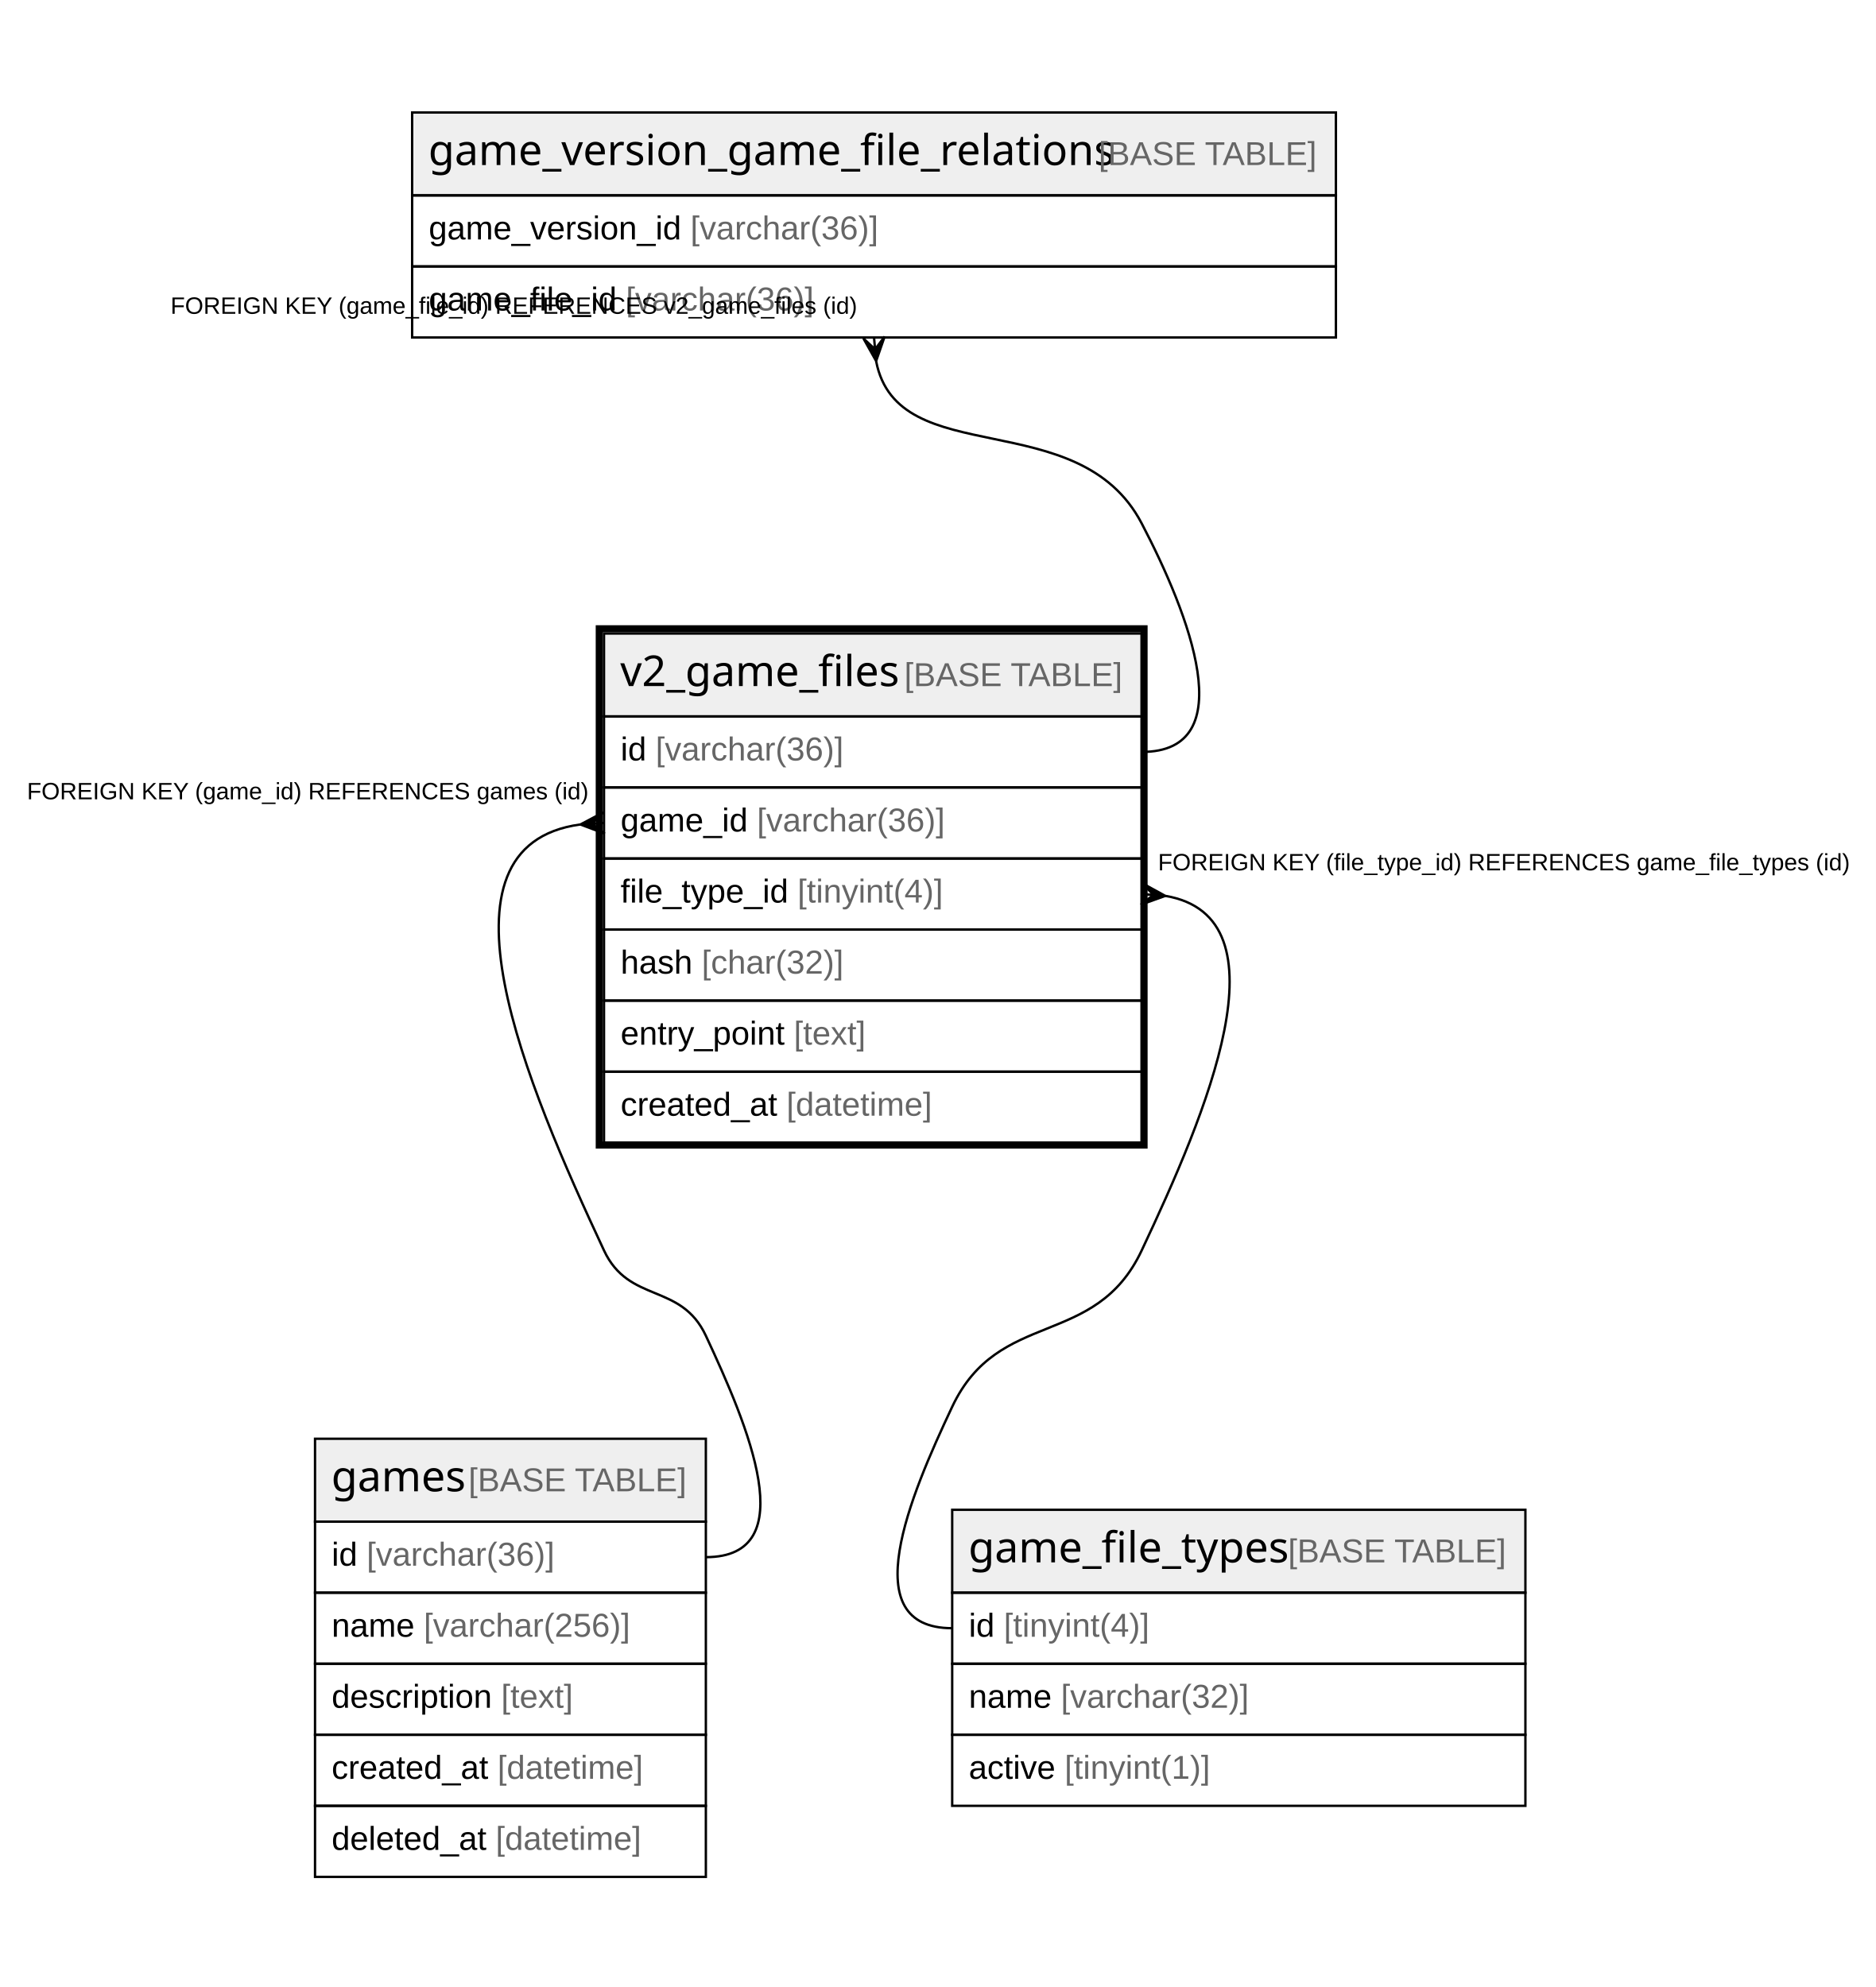
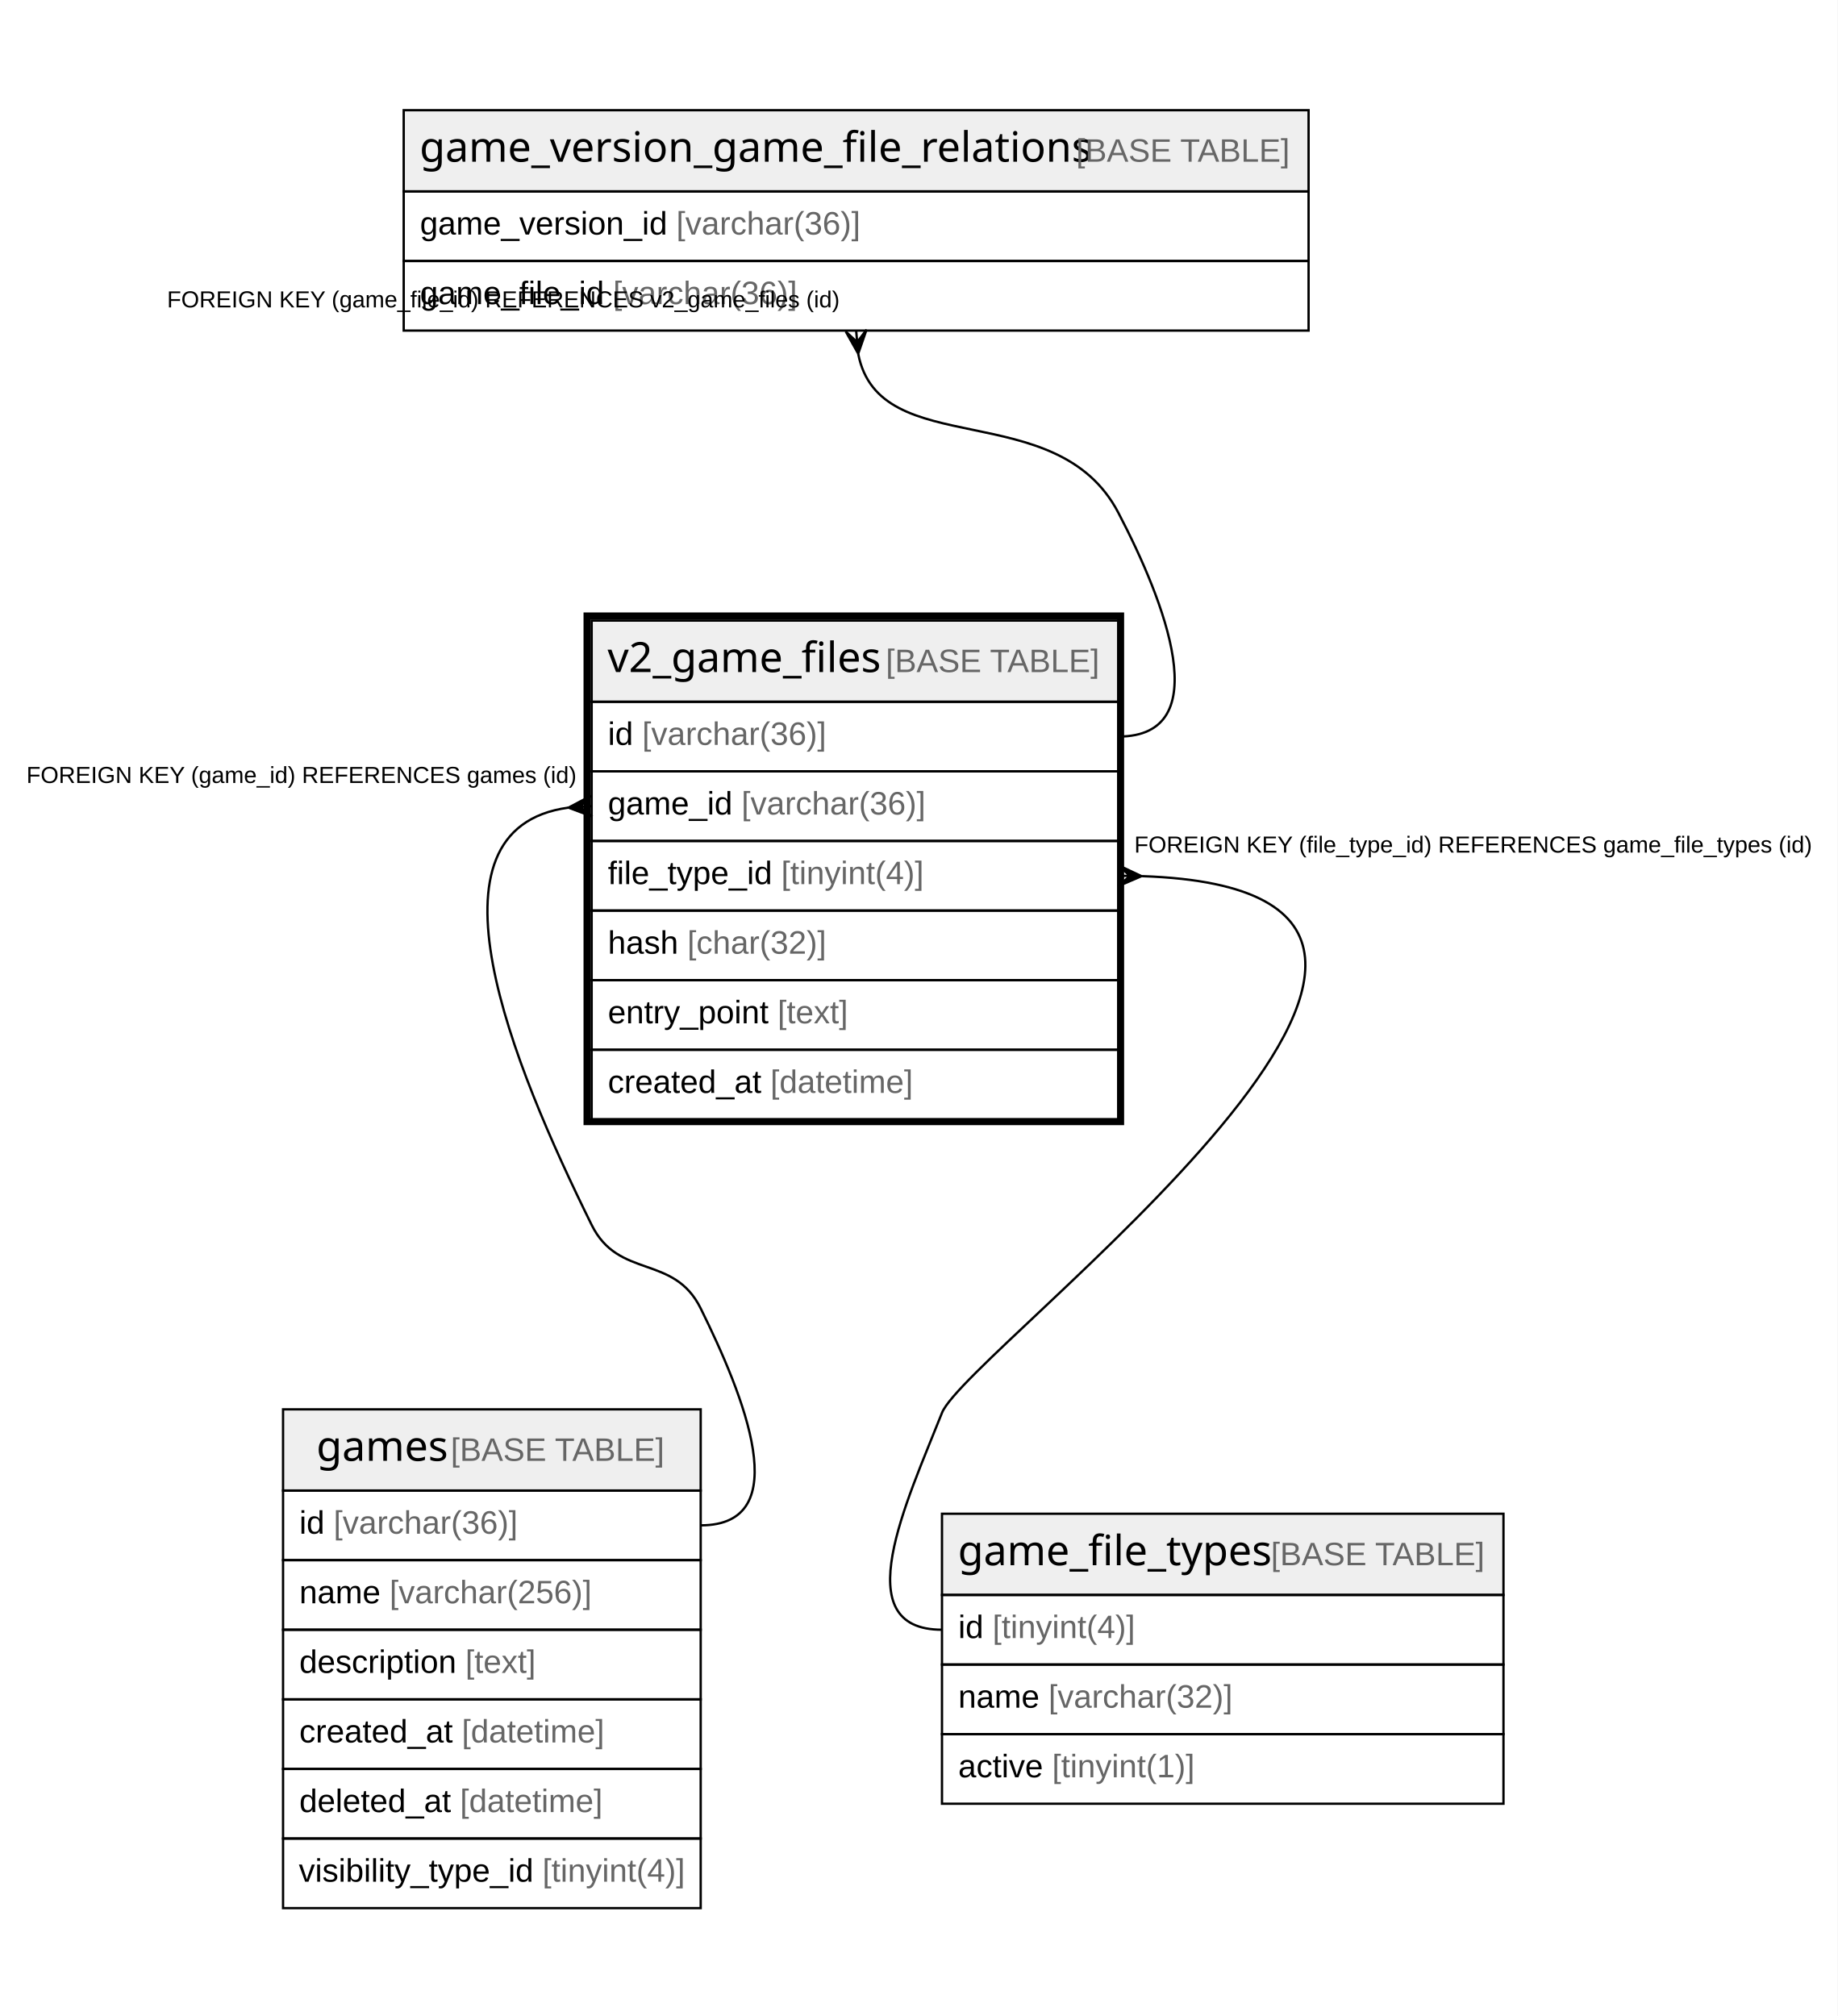
- <svg xmlns="http://www.w3.org/2000/svg" width="792pt" height="839pt" viewBox="0.00 0.00 792.00 839.00">
-   <g id="graph0" class="graph" transform="scale(1 1) rotate(0) translate(4 835)">
-     <polygon fill="#ffffff" stroke="transparent" points="-4,4 -4,-835 788,-835 788,4 -4,4" />
+ <svg xmlns="http://www.w3.org/2000/svg" width="792pt" height="869pt" viewBox="0.00 0.00 792.00 869.00">
+   <g id="graph0" class="graph" transform="scale(1 1) rotate(0) translate(4 865)">
+     <polygon fill="#ffffff" stroke="transparent" points="-4,4 -4,-865 788,-865 788,4 -4,4" />
    <g id="node1" class="node">
-       <polygon fill="#efefef" stroke="transparent" points="251,-532.5 251,-567.5 478,-567.5 478,-532.5 251,-532.5" />
-       <polygon fill="none" stroke="#000000" points="251,-532.5 251,-567.5 478,-567.5 478,-532.5 251,-532.5" />
-       <text text-anchor="start" x="257.86" y="-545.3" font-family="Arial Bold" font-size="18.00" fill="#000000">v2_game_files</text>
-       <text text-anchor="start" x="373.886" y="-545.3" font-family="Arial" font-size="14.00" fill="#000000"> </text>
-       <text text-anchor="start" x="377.777" y="-545.3" font-family="Arial" font-size="14.00" fill="#666666">[BASE TABLE]</text>
+       <polygon fill="#efefef" stroke="transparent" points="251,-562.5 251,-597.5 478,-597.5 478,-562.5 251,-562.5" />
+       <polygon fill="none" stroke="#000000" points="251,-562.5 251,-597.5 478,-597.5 478,-562.5 251,-562.5" />
+       <text text-anchor="start" x="257.86" y="-575.3" font-family="Arial Bold" font-size="18.00" fill="#000000">v2_game_files</text>
+       <text text-anchor="start" x="373.886" y="-575.3" font-family="Arial" font-size="14.00" fill="#000000"> </text>
+       <text text-anchor="start" x="377.777" y="-575.3" font-family="Arial" font-size="14.00" fill="#666666">[BASE TABLE]</text>
+       <polygon fill="none" stroke="#000000" points="251,-532.5 251,-562.5 478,-562.5 478,-532.5 251,-532.5" />
+       <text text-anchor="start" x="258" y="-543.9" font-family="Arial" font-size="14.00" fill="#000000">id </text>
+       <text text-anchor="start" x="272.78" y="-543.9" font-family="Arial" font-size="14.00" fill="#666666">[varchar(36)]</text>
      <polygon fill="none" stroke="#000000" points="251,-502.5 251,-532.5 478,-532.5 478,-502.5 251,-502.5" />
-       <text text-anchor="start" x="258" y="-513.9" font-family="Arial" font-size="14.00" fill="#000000">id </text>
-       <text text-anchor="start" x="272.78" y="-513.9" font-family="Arial" font-size="14.00" fill="#666666">[varchar(36)]</text>
+       <text text-anchor="start" x="258" y="-513.9" font-family="Arial" font-size="14.00" fill="#000000">game_id </text>
+       <text text-anchor="start" x="315.571" y="-513.9" font-family="Arial" font-size="14.00" fill="#666666">[varchar(36)]</text>
      <polygon fill="none" stroke="#000000" points="251,-472.5 251,-502.5 478,-502.5 478,-472.5 251,-472.5" />
-       <text text-anchor="start" x="258" y="-483.9" font-family="Arial" font-size="14.00" fill="#000000">game_id </text>
-       <text text-anchor="start" x="315.571" y="-483.9" font-family="Arial" font-size="14.00" fill="#666666">[varchar(36)]</text>
+       <text text-anchor="start" x="258" y="-483.9" font-family="Arial" font-size="14.00" fill="#000000">file_type_id </text>
+       <text text-anchor="start" x="332.687" y="-483.9" font-family="Arial" font-size="14.00" fill="#666666">[tinyint(4)]</text>
      <polygon fill="none" stroke="#000000" points="251,-442.5 251,-472.5 478,-472.5 478,-442.5 251,-442.5" />
-       <text text-anchor="start" x="258" y="-453.9" font-family="Arial" font-size="14.00" fill="#000000">file_type_id </text>
-       <text text-anchor="start" x="332.687" y="-453.9" font-family="Arial" font-size="14.00" fill="#666666">[tinyint(4)]</text>
+       <text text-anchor="start" x="258" y="-453.9" font-family="Arial" font-size="14.00" fill="#000000">hash </text>
+       <text text-anchor="start" x="292.238" y="-453.9" font-family="Arial" font-size="14.00" fill="#666666">[char(32)]</text>
      <polygon fill="none" stroke="#000000" points="251,-412.5 251,-442.5 478,-442.5 478,-412.5 251,-412.5" />
-       <text text-anchor="start" x="258" y="-423.9" font-family="Arial" font-size="14.00" fill="#000000">hash </text>
-       <text text-anchor="start" x="292.238" y="-423.9" font-family="Arial" font-size="14.00" fill="#666666">[char(32)]</text>
+       <text text-anchor="start" x="258" y="-423.9" font-family="Arial" font-size="14.00" fill="#000000">entry_point </text>
+       <text text-anchor="start" x="331.135" y="-423.9" font-family="Arial" font-size="14.00" fill="#666666">[text]</text>
      <polygon fill="none" stroke="#000000" points="251,-382.5 251,-412.5 478,-412.5 478,-382.5 251,-382.5" />
-       <text text-anchor="start" x="258" y="-393.9" font-family="Arial" font-size="14.00" fill="#000000">entry_point </text>
-       <text text-anchor="start" x="331.135" y="-393.9" font-family="Arial" font-size="14.00" fill="#666666">[text]</text>
-       <polygon fill="none" stroke="#000000" points="251,-352.5 251,-382.5 478,-382.5 478,-352.5 251,-352.5" />
-       <text text-anchor="start" x="258" y="-363.9" font-family="Arial" font-size="14.00" fill="#000000">created_at </text>
-       <text text-anchor="start" x="328.028" y="-363.9" font-family="Arial" font-size="14.00" fill="#666666">[datetime]</text>
-       <polygon fill="none" stroke="#000000" stroke-width="3" points="249,-351.5 249,-569.5 479,-569.5 479,-351.5 249,-351.5" />
+       <text text-anchor="start" x="258" y="-393.9" font-family="Arial" font-size="14.00" fill="#000000">created_at </text>
+       <text text-anchor="start" x="328.028" y="-393.9" font-family="Arial" font-size="14.00" fill="#666666">[datetime]</text>
+       <polygon fill="none" stroke="#000000" stroke-width="3" points="249,-381.5 249,-599.5 479,-599.5 479,-381.5 249,-381.5" />
    </g>
    <g id="node3" class="node">
-       <polygon fill="#efefef" stroke="transparent" points="129,-192.5 129,-227.5 294,-227.5 294,-192.5 129,-192.5" />
-       <polygon fill="none" stroke="#000000" points="129,-192.5 129,-227.5 294,-227.5 294,-192.5 129,-192.5" />
-       <text text-anchor="start" x="135.868" y="-205.3" font-family="Arial Bold" font-size="18.00" fill="#000000">games</text>
-       <text text-anchor="start" x="189.879" y="-205.3" font-family="Arial" font-size="14.00" fill="#000000"> </text>
-       <text text-anchor="start" x="193.769" y="-205.3" font-family="Arial" font-size="14.00" fill="#666666">[BASE TABLE]</text>
-       <polygon fill="none" stroke="#000000" points="129,-162.5 129,-192.5 294,-192.5 294,-162.5 129,-162.5" />
-       <text text-anchor="start" x="136" y="-173.9" font-family="Arial" font-size="14.00" fill="#000000">id </text>
-       <text text-anchor="start" x="150.78" y="-173.9" font-family="Arial" font-size="14.00" fill="#666666">[varchar(36)]</text>
-       <polygon fill="none" stroke="#000000" points="129,-132.5 129,-162.5 294,-162.5 294,-132.5 129,-132.5" />
-       <text text-anchor="start" x="136" y="-143.9" font-family="Arial" font-size="14.00" fill="#000000">name </text>
-       <text text-anchor="start" x="174.899" y="-143.9" font-family="Arial" font-size="14.00" fill="#666666">[varchar(256)]</text>
-       <polygon fill="none" stroke="#000000" points="129,-102.5 129,-132.5 294,-132.5 294,-102.5 129,-102.5" />
-       <text text-anchor="start" x="136" y="-113.9" font-family="Arial" font-size="14.00" fill="#000000">description </text>
-       <text text-anchor="start" x="207.568" y="-113.9" font-family="Arial" font-size="14.00" fill="#666666">[text]</text>
-       <polygon fill="none" stroke="#000000" points="129,-72.5 129,-102.5 294,-102.5 294,-72.5 129,-72.5" />
-       <text text-anchor="start" x="136" y="-83.9" font-family="Arial" font-size="14.00" fill="#000000">created_at </text>
-       <text text-anchor="start" x="206.028" y="-83.9" font-family="Arial" font-size="14.00" fill="#666666">[datetime]</text>
-       <polygon fill="none" stroke="#000000" points="129,-42.5 129,-72.5 294,-72.5 294,-42.5 129,-42.5" />
-       <text text-anchor="start" x="136" y="-53.9" font-family="Arial" font-size="14.00" fill="#000000">deleted_at </text>
-       <text text-anchor="start" x="205.257" y="-53.9" font-family="Arial" font-size="14.00" fill="#666666">[datetime]</text>
+       <polygon fill="#efefef" stroke="transparent" points="118,-222.5 118,-257.5 298,-257.5 298,-222.5 118,-222.5" />
+       <polygon fill="none" stroke="#000000" points="118,-222.5 118,-257.5 298,-257.5 298,-222.5 118,-222.5" />
+       <text text-anchor="start" x="132.368" y="-235.3" font-family="Arial Bold" font-size="18.00" fill="#000000">games</text>
+       <text text-anchor="start" x="186.379" y="-235.3" font-family="Arial" font-size="14.00" fill="#000000"> </text>
+       <text text-anchor="start" x="190.269" y="-235.3" font-family="Arial" font-size="14.00" fill="#666666">[BASE TABLE]</text>
+       <polygon fill="none" stroke="#000000" points="118,-192.5 118,-222.5 298,-222.5 298,-192.5 118,-192.5" />
+       <text text-anchor="start" x="125" y="-203.9" font-family="Arial" font-size="14.00" fill="#000000">id </text>
+       <text text-anchor="start" x="139.78" y="-203.9" font-family="Arial" font-size="14.00" fill="#666666">[varchar(36)]</text>
+       <polygon fill="none" stroke="#000000" points="118,-162.5 118,-192.5 298,-192.5 298,-162.5 118,-162.5" />
+       <text text-anchor="start" x="125" y="-173.9" font-family="Arial" font-size="14.00" fill="#000000">name </text>
+       <text text-anchor="start" x="163.899" y="-173.9" font-family="Arial" font-size="14.00" fill="#666666">[varchar(256)]</text>
+       <polygon fill="none" stroke="#000000" points="118,-132.5 118,-162.5 298,-162.5 298,-132.5 118,-132.5" />
+       <text text-anchor="start" x="125" y="-143.9" font-family="Arial" font-size="14.00" fill="#000000">description </text>
+       <text text-anchor="start" x="196.568" y="-143.9" font-family="Arial" font-size="14.00" fill="#666666">[text]</text>
+       <polygon fill="none" stroke="#000000" points="118,-102.5 118,-132.5 298,-132.5 298,-102.5 118,-102.5" />
+       <text text-anchor="start" x="125" y="-113.9" font-family="Arial" font-size="14.00" fill="#000000">created_at </text>
+       <text text-anchor="start" x="195.028" y="-113.9" font-family="Arial" font-size="14.00" fill="#666666">[datetime]</text>
+       <polygon fill="none" stroke="#000000" points="118,-72.5 118,-102.5 298,-102.5 298,-72.5 118,-72.5" />
+       <text text-anchor="start" x="125" y="-83.9" font-family="Arial" font-size="14.00" fill="#000000">deleted_at </text>
+       <text text-anchor="start" x="194.257" y="-83.9" font-family="Arial" font-size="14.00" fill="#666666">[datetime]</text>
+       <polygon fill="none" stroke="#000000" points="118,-42.5 118,-72.5 298,-72.5 298,-42.5 118,-42.5" />
+       <text text-anchor="start" x="124.774" y="-53.9" font-family="Arial" font-size="14.00" fill="#000000">visibility_type_id </text>
+       <text text-anchor="start" x="229.781" y="-53.9" font-family="Arial" font-size="14.00" fill="#666666">[tinyint(4)]</text>
    </g>
    <g id="edge2" class="edge">
-       <path fill="none" stroke="#000000" d="M240.942,-486.86C174.911,-477.885 218.581,-376.422 251,-307 261.546,-284.416 283.454,-293.584 294,-271 311.583,-233.348 335.556,-177.5 294,-177.5" />
-       <polygon fill="#000000" stroke="#000000" points="241.02,-486.865 250.714,-491.991 246.01,-487.183 251,-487.5 251,-487.5 251,-487.5 246.01,-487.183 251.286,-483.009 241.02,-486.865 241.02,-486.865" />
-       <text text-anchor="start" x="7.386" y="-497.5" font-family="Arial" font-size="10.00" fill="#000000">FOREIGN KEY (game_id) REFERENCES games (id)</text>
+       <path fill="none" stroke="#000000" d="M240.933,-516.856C174.776,-507.82 217.083,-405.702 251,-337 262.648,-313.406 286.352,-324.594 298,-301 316.396,-263.738 339.556,-207.5 298,-207.5" />
+       <polygon fill="#000000" stroke="#000000" points="241.02,-516.861 250.713,-521.991 246.01,-517.181 251,-517.5 251,-517.5 251,-517.5 246.01,-517.181 251.287,-513.009 241.02,-516.861 241.02,-516.861" />
+       <text text-anchor="start" x="7.386" y="-527.5" font-family="Arial" font-size="10.00" fill="#000000">FOREIGN KEY (game_id) REFERENCES games (id)</text>
    </g>
    <g id="node4" class="node">
-       <polygon fill="#efefef" stroke="transparent" points="398,-162.5 398,-197.5 640,-197.5 640,-162.5 398,-162.5" />
-       <polygon fill="none" stroke="#000000" points="398,-162.5 398,-197.5 640,-197.5 640,-162.5 398,-162.5" />
-       <text text-anchor="start" x="404.856" y="-175.3" font-family="Arial Bold" font-size="18.00" fill="#000000">game_file_types</text>
-       <text text-anchor="start" x="535.89" y="-175.3" font-family="Arial" font-size="14.00" fill="#000000"> </text>
-       <text text-anchor="start" x="539.781" y="-175.3" font-family="Arial" font-size="14.00" fill="#666666">[BASE TABLE]</text>
-       <polygon fill="none" stroke="#000000" points="398,-132.5 398,-162.5 640,-162.5 640,-132.5 398,-132.5" />
-       <text text-anchor="start" x="405" y="-143.9" font-family="Arial" font-size="14.00" fill="#000000">id </text>
-       <text text-anchor="start" x="419.78" y="-143.9" font-family="Arial" font-size="14.00" fill="#666666">[tinyint(4)]</text>
-       <polygon fill="none" stroke="#000000" points="398,-102.5 398,-132.5 640,-132.5 640,-102.5 398,-102.5" />
-       <text text-anchor="start" x="405" y="-113.9" font-family="Arial" font-size="14.00" fill="#000000">name </text>
-       <text text-anchor="start" x="443.899" y="-113.9" font-family="Arial" font-size="14.00" fill="#666666">[varchar(32)]</text>
-       <polygon fill="none" stroke="#000000" points="398,-72.5 398,-102.5 640,-102.5 640,-72.5 398,-72.5" />
-       <text text-anchor="start" x="405" y="-83.9" font-family="Arial" font-size="14.00" fill="#000000">active </text>
-       <text text-anchor="start" x="445.453" y="-83.9" font-family="Arial" font-size="14.00" fill="#666666">[tinyint(1)]</text>
+       <polygon fill="#efefef" stroke="transparent" points="402,-177.5 402,-212.5 644,-212.5 644,-177.5 402,-177.5" />
+       <polygon fill="none" stroke="#000000" points="402,-177.5 402,-212.5 644,-212.5 644,-177.5 402,-177.5" />
+       <text text-anchor="start" x="408.856" y="-190.3" font-family="Arial Bold" font-size="18.00" fill="#000000">game_file_types</text>
+       <text text-anchor="start" x="539.89" y="-190.3" font-family="Arial" font-size="14.00" fill="#000000"> </text>
+       <text text-anchor="start" x="543.781" y="-190.3" font-family="Arial" font-size="14.00" fill="#666666">[BASE TABLE]</text>
+       <polygon fill="none" stroke="#000000" points="402,-147.5 402,-177.5 644,-177.5 644,-147.5 402,-147.5" />
+       <text text-anchor="start" x="409" y="-158.9" font-family="Arial" font-size="14.00" fill="#000000">id </text>
+       <text text-anchor="start" x="423.78" y="-158.9" font-family="Arial" font-size="14.00" fill="#666666">[tinyint(4)]</text>
+       <polygon fill="none" stroke="#000000" points="402,-117.5 402,-147.5 644,-147.5 644,-117.5 402,-117.5" />
+       <text text-anchor="start" x="409" y="-128.9" font-family="Arial" font-size="14.00" fill="#000000">name </text>
+       <text text-anchor="start" x="447.899" y="-128.9" font-family="Arial" font-size="14.00" fill="#666666">[varchar(32)]</text>
+       <polygon fill="none" stroke="#000000" points="402,-87.5 402,-117.5 644,-117.5 644,-87.5 402,-87.5" />
+       <text text-anchor="start" x="409" y="-98.9" font-family="Arial" font-size="14.00" fill="#000000">active </text>
+       <text text-anchor="start" x="449.453" y="-98.9" font-family="Arial" font-size="14.00" fill="#666666">[tinyint(1)]</text>
    </g>
    <g id="edge3" class="edge">
-       <path fill="none" stroke="#000000" d="M488.048,-456.712C540.722,-447.745 504.961,-364.195 478,-307 458.346,-265.306 417.654,-282.694 398,-241 380.281,-203.411 356.444,-147.5 398,-147.5" />
-       <polygon fill="#000000" stroke="#000000" points="487.969,-456.718 477.648,-453.014 482.985,-457.109 478,-457.5 478,-457.5 478,-457.5 482.985,-457.109 478.352,-461.986 487.969,-456.718 487.969,-456.718" />
-       <text text-anchor="start" x="484.877" y="-467.5" font-family="Arial" font-size="10.00" fill="#000000">FOREIGN KEY (file_type_id) REFERENCES game_file_types (id)</text>
+       <path fill="none" stroke="#000000" d="M488.264,-487.333C683,-480.783 412.798,-283.289 402,-256 386.711,-217.359 360.444,-162.5 402,-162.5" />
+       <polygon fill="#000000" stroke="#000000" points="487.999,-487.337 477.927,-483.001 482.999,-487.419 478,-487.5 478,-487.5 478,-487.5 482.999,-487.419 478.073,-491.999 487.999,-487.337 487.999,-487.337" />
+       <text text-anchor="start" x="484.877" y="-497.5" font-family="Arial" font-size="10.00" fill="#000000">FOREIGN KEY (file_type_id) REFERENCES game_file_types (id)</text>
    </g>
    <g id="node2" class="node">
-       <polygon fill="#efefef" stroke="transparent" points="170,-752.5 170,-787.5 560,-787.5 560,-752.5 170,-752.5" />
-       <polygon fill="none" stroke="#000000" points="170,-752.5 170,-787.5 560,-787.5 560,-752.5 170,-752.5" />
-       <text text-anchor="start" x="176.845" y="-765.3" font-family="Arial Bold" font-size="18.00" fill="#000000">game_version_game_file_relations</text>
-       <text text-anchor="start" x="455.901" y="-765.3" font-family="Arial" font-size="14.00" fill="#000000"> </text>
-       <text text-anchor="start" x="459.792" y="-765.3" font-family="Arial" font-size="14.00" fill="#666666">[BASE TABLE]</text>
+       <polygon fill="#efefef" stroke="transparent" points="170,-782.5 170,-817.5 560,-817.5 560,-782.5 170,-782.5" />
+       <polygon fill="none" stroke="#000000" points="170,-782.5 170,-817.5 560,-817.5 560,-782.5 170,-782.5" />
+       <text text-anchor="start" x="176.845" y="-795.3" font-family="Arial Bold" font-size="18.00" fill="#000000">game_version_game_file_relations</text>
+       <text text-anchor="start" x="455.901" y="-795.3" font-family="Arial" font-size="14.00" fill="#000000"> </text>
+       <text text-anchor="start" x="459.792" y="-795.3" font-family="Arial" font-size="14.00" fill="#666666">[BASE TABLE]</text>
+       <polygon fill="none" stroke="#000000" points="170,-752.5 170,-782.5 560,-782.5 560,-752.5 170,-752.5" />
+       <text text-anchor="start" x="177" y="-763.9" font-family="Arial" font-size="14.00" fill="#000000">game_version_id </text>
+       <text text-anchor="start" x="287.468" y="-763.9" font-family="Arial" font-size="14.00" fill="#666666">[varchar(36)]</text>
      <polygon fill="none" stroke="#000000" points="170,-722.5 170,-752.5 560,-752.5 560,-722.5 170,-722.5" />
-       <text text-anchor="start" x="177" y="-733.9" font-family="Arial" font-size="14.00" fill="#000000">game_version_id </text>
-       <text text-anchor="start" x="287.468" y="-733.9" font-family="Arial" font-size="14.00" fill="#666666">[varchar(36)]</text>
-       <polygon fill="none" stroke="#000000" points="170,-692.5 170,-722.5 560,-722.5 560,-692.5 170,-692.5" />
-       <text text-anchor="start" x="177" y="-703.9" font-family="Arial" font-size="14.00" fill="#000000">game_file_id </text>
-       <text text-anchor="start" x="260.24" y="-703.9" font-family="Arial" font-size="14.00" fill="#666666">[varchar(36)]</text>
+       <text text-anchor="start" x="177" y="-733.9" font-family="Arial" font-size="14.00" fill="#000000">game_file_id </text>
+       <text text-anchor="start" x="260.24" y="-733.9" font-family="Arial" font-size="14.00" fill="#666666">[varchar(36)]</text>
    </g>
    <g id="edge1" class="edge">
-       <path fill="none" stroke="#000000" d="M365.9,-682.428C375.046,-635.476 451.378,-664.909 478,-614 497.875,-575.994 520.889,-517.5 478,-517.5" />
-       <polygon fill="#000000" stroke="#000000" points="365.89,-682.54 360.518,-692.1 365.445,-687.52 365,-692.5 365,-692.5 365,-692.5 365.445,-687.52 369.482,-692.9 365.89,-682.54 365.89,-682.54" />
-       <text text-anchor="start" x="67.992" y="-702.5" font-family="Arial" font-size="10.00" fill="#000000">FOREIGN KEY (game_file_id) REFERENCES v2_game_files (id)</text>
+       <path fill="none" stroke="#000000" d="M365.9,-712.428C375.046,-665.476 451.378,-694.909 478,-644 497.875,-605.994 520.889,-547.5 478,-547.5" />
+       <polygon fill="#000000" stroke="#000000" points="365.89,-712.54 360.518,-722.1 365.445,-717.52 365,-722.5 365,-722.5 365,-722.5 365.445,-717.52 369.482,-722.9 365.89,-712.54 365.89,-712.54" />
+       <text text-anchor="start" x="67.992" y="-732.5" font-family="Arial" font-size="10.00" fill="#000000">FOREIGN KEY (game_file_id) REFERENCES v2_game_files (id)</text>
    </g>
  </g>
</svg>
